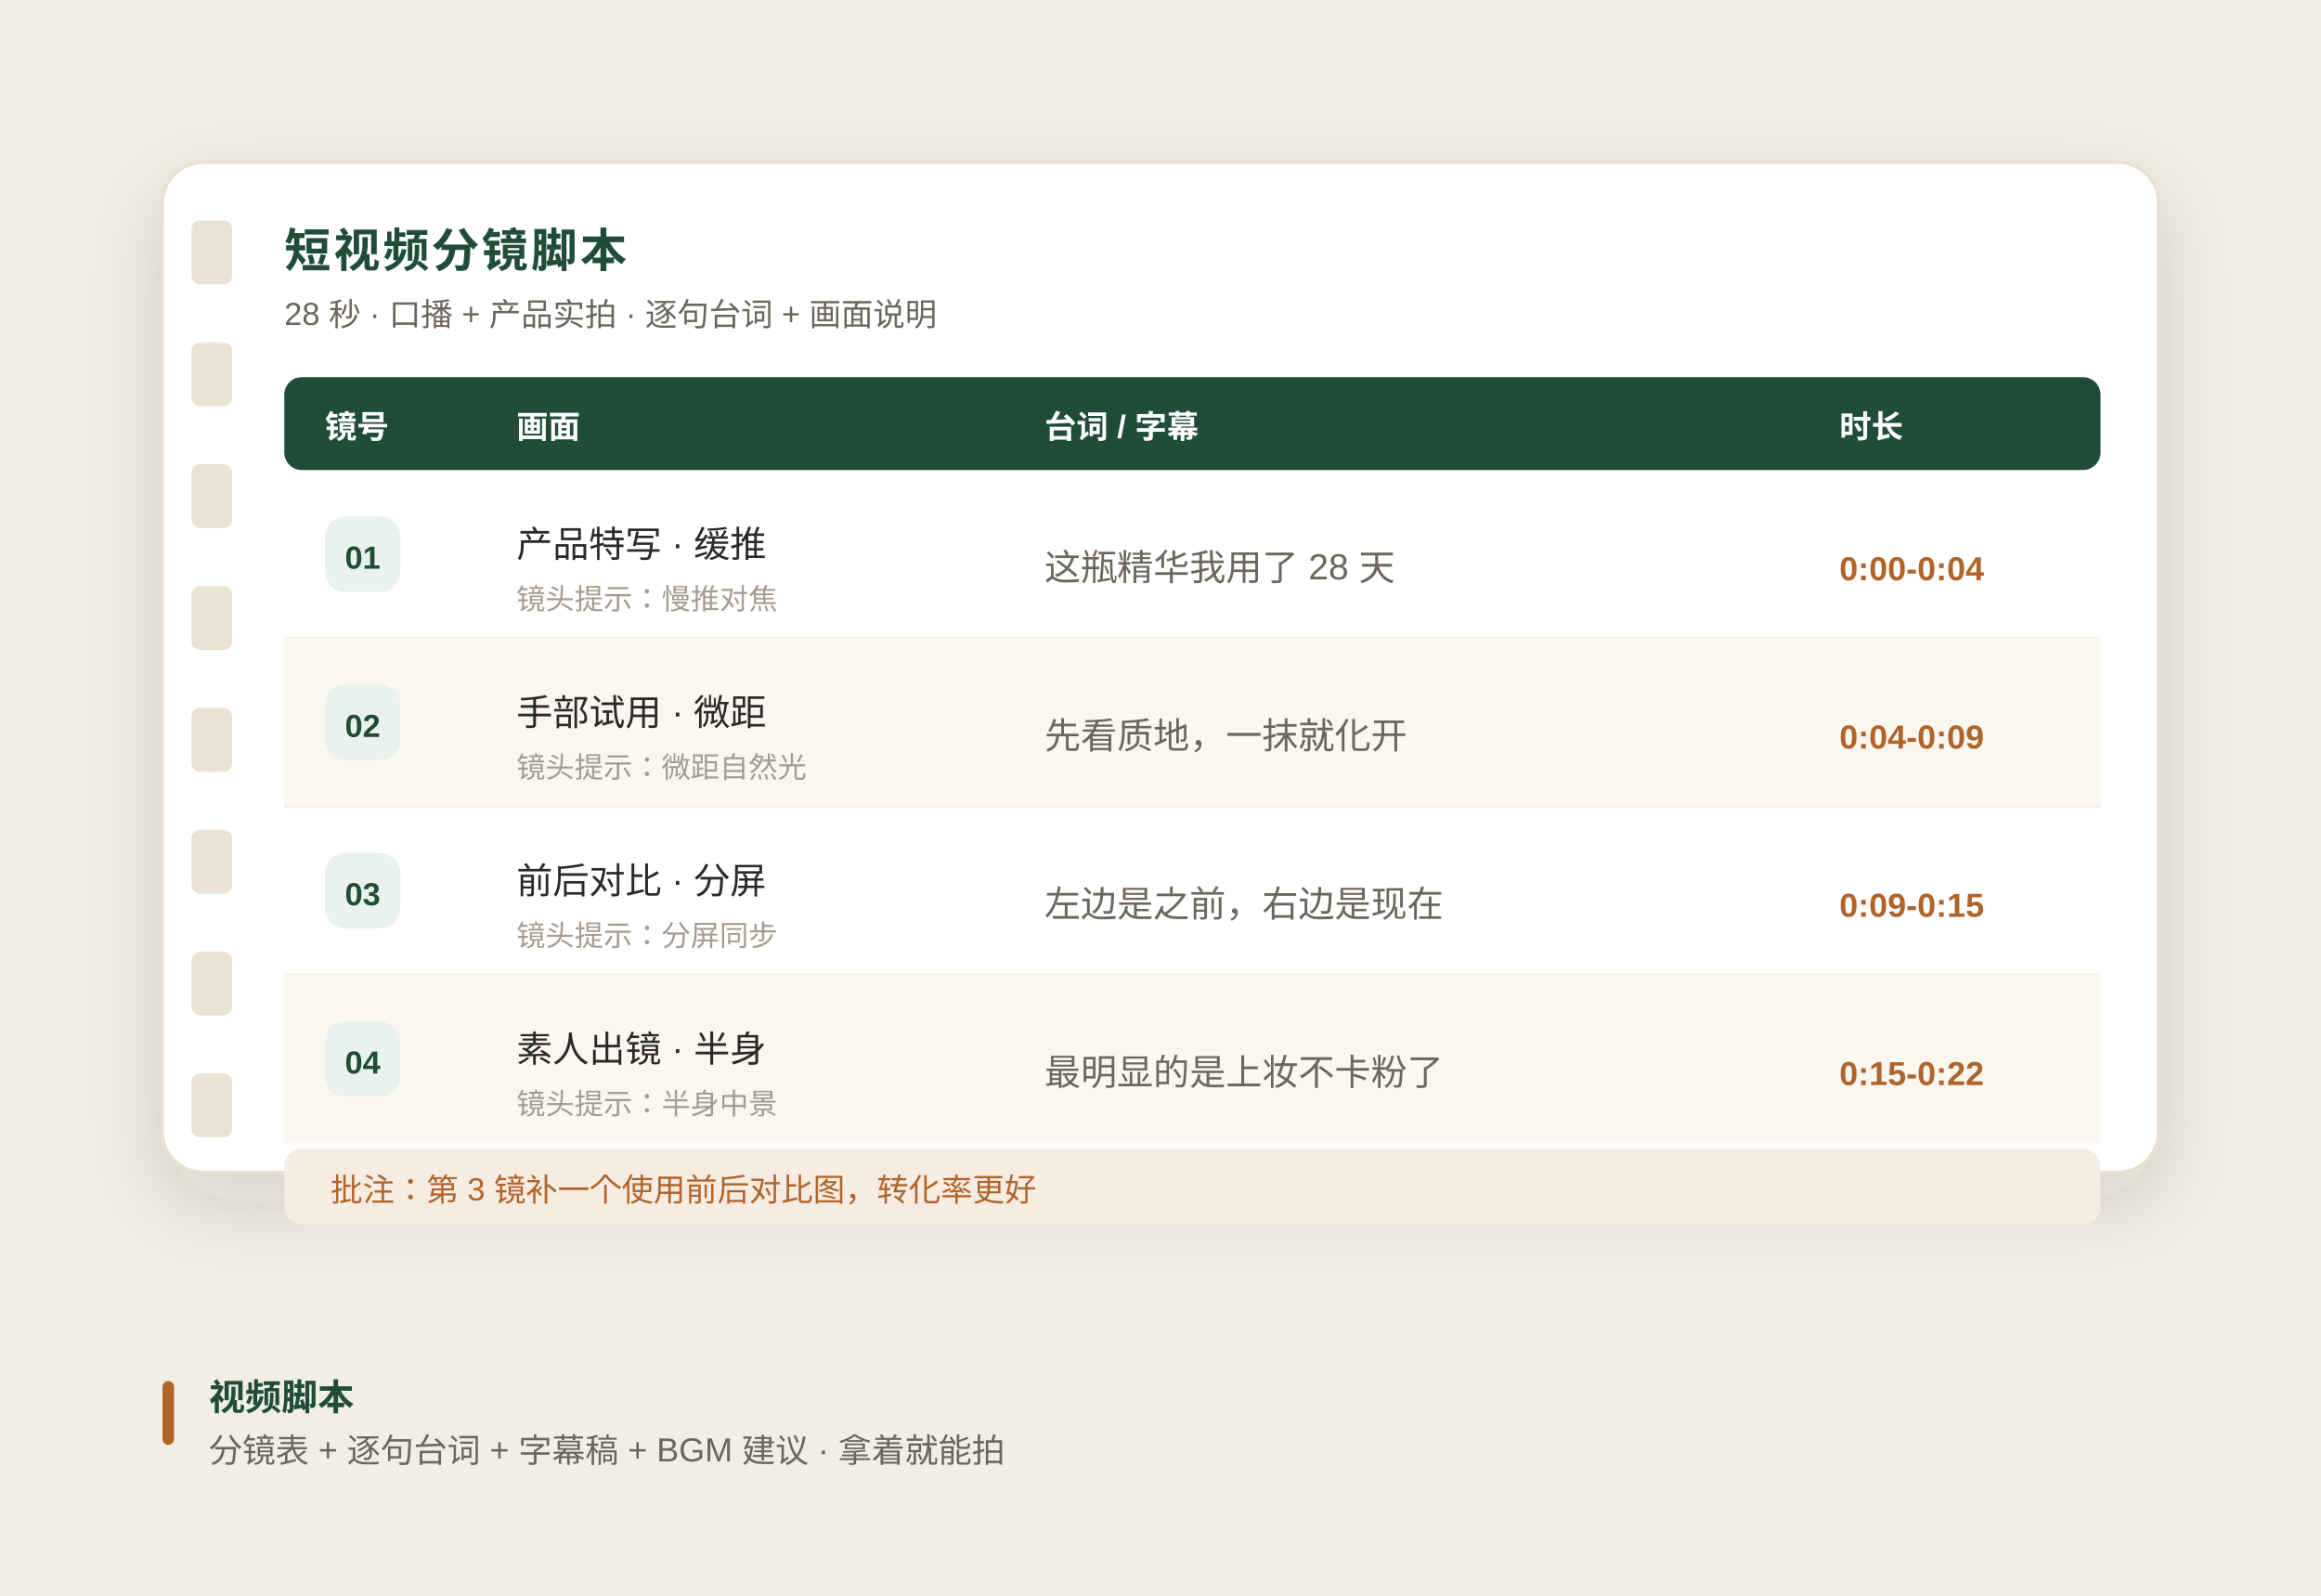
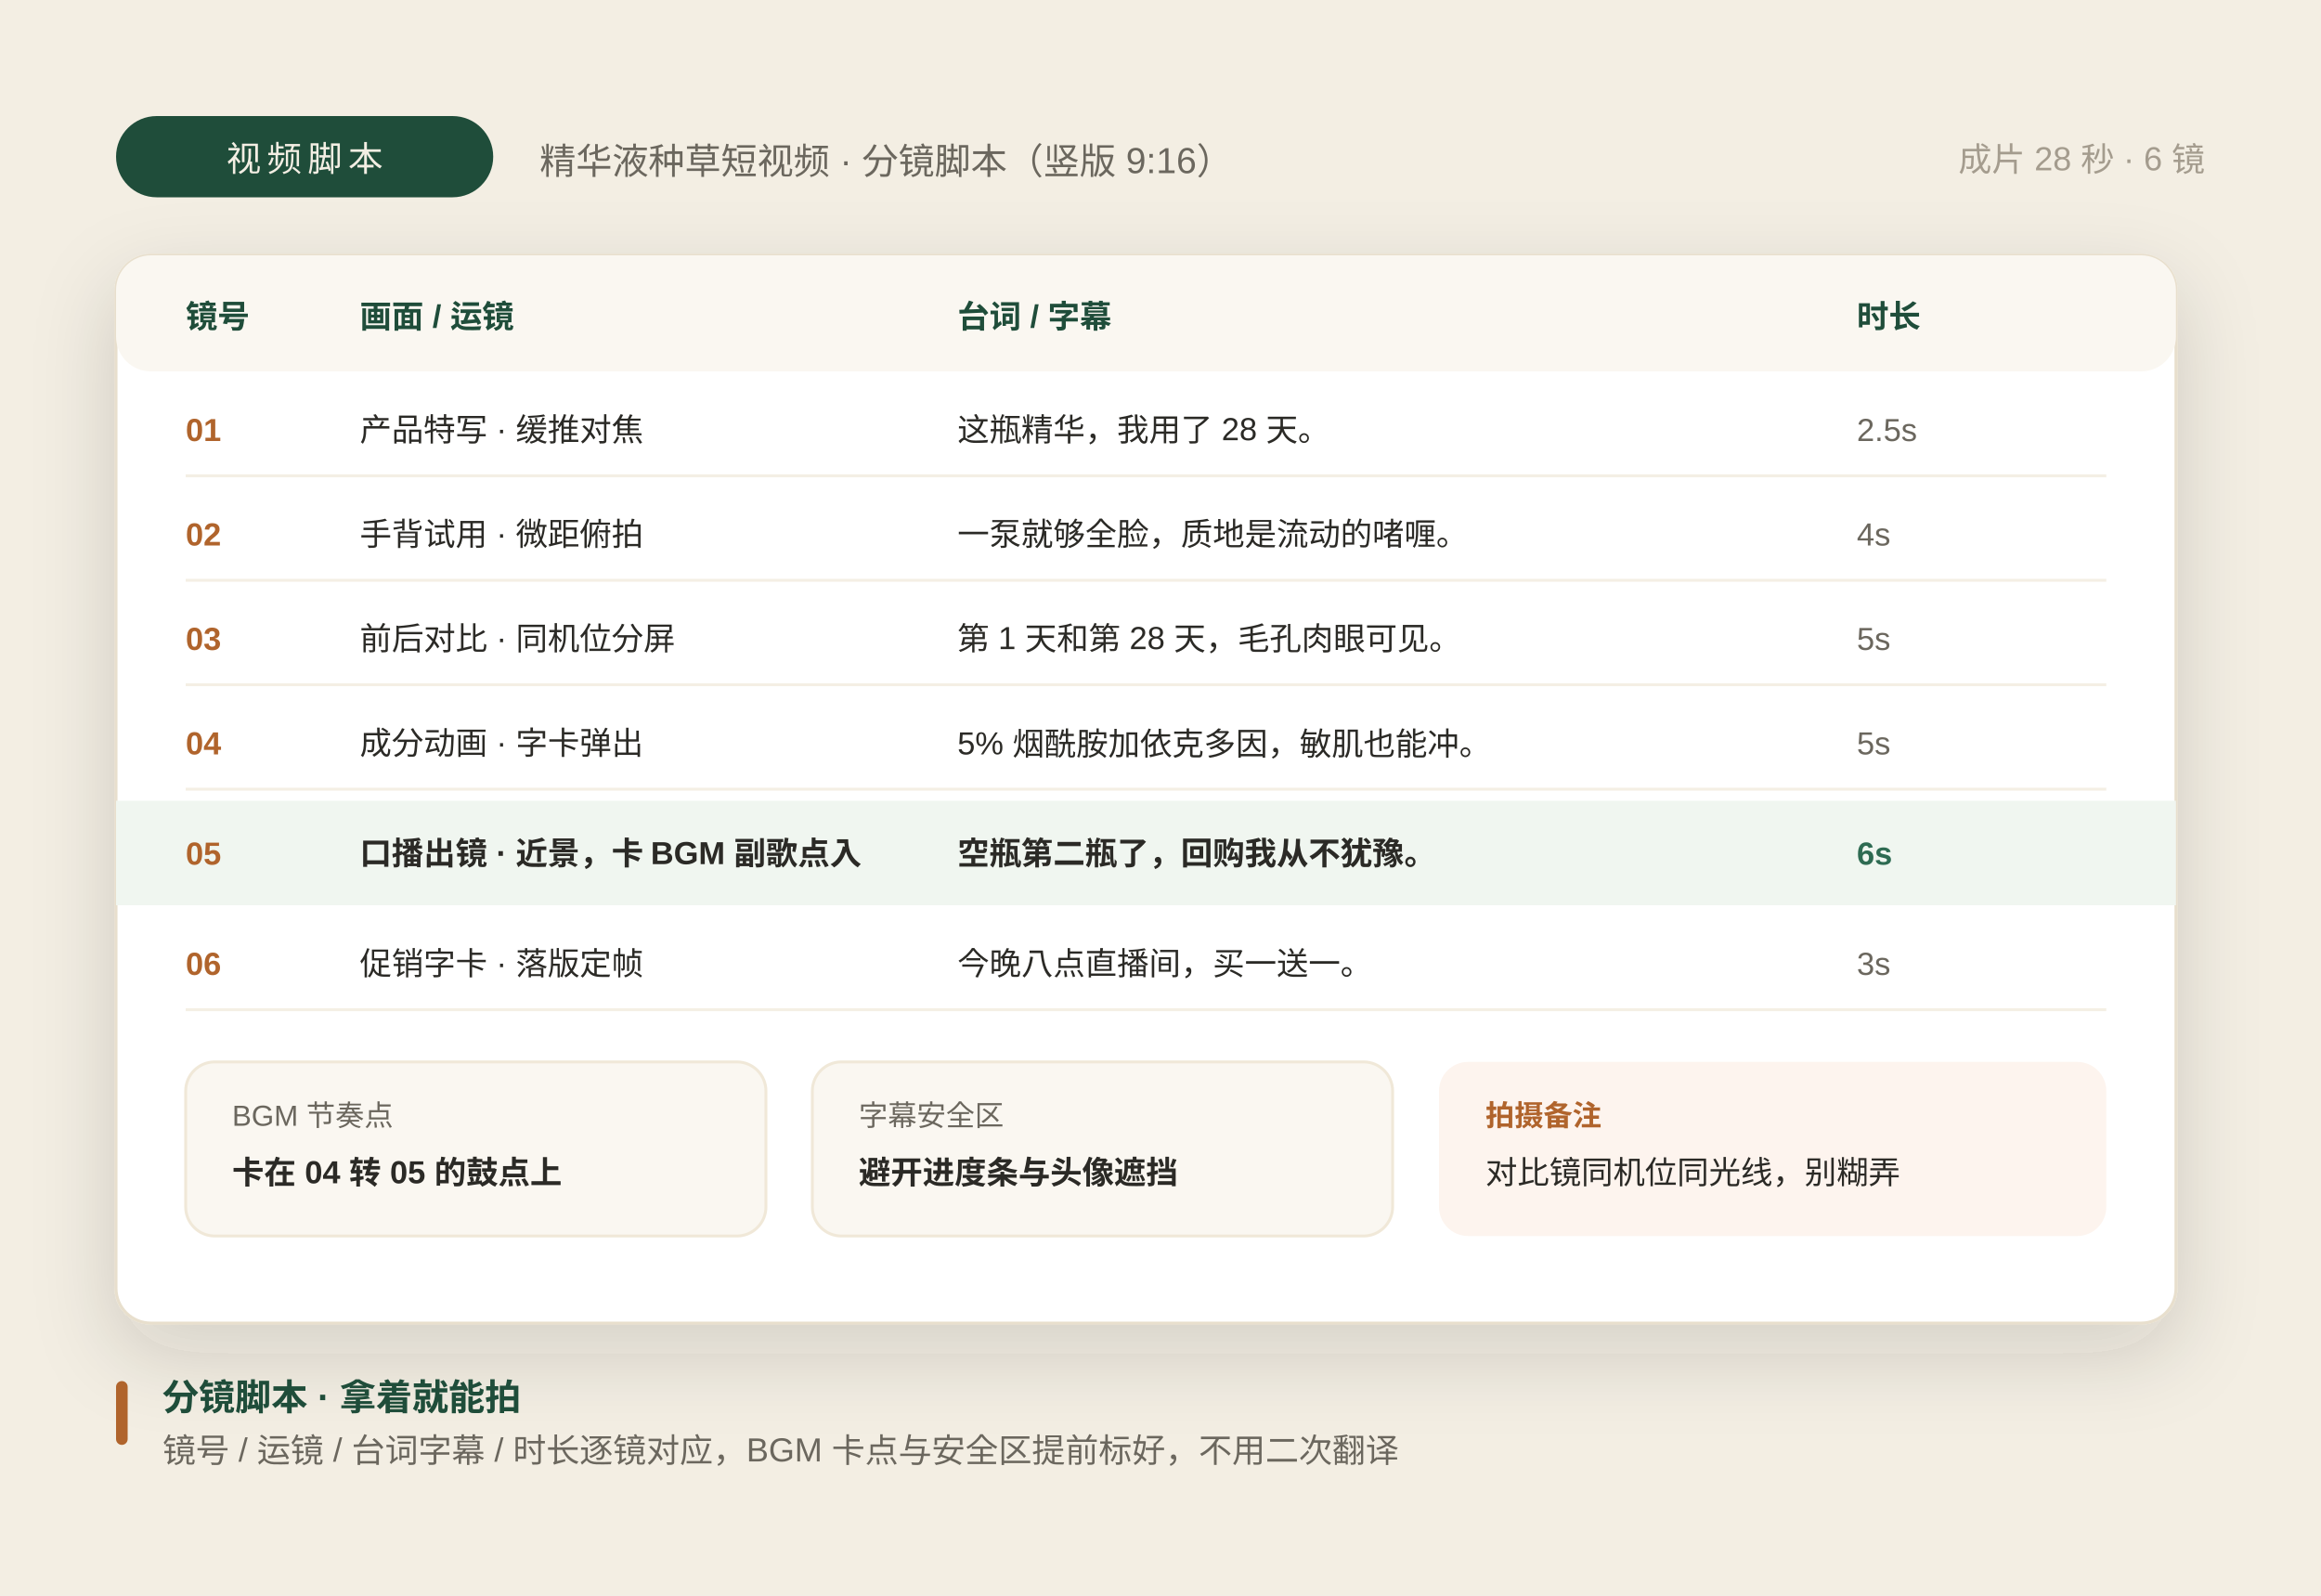
<svg xmlns="http://www.w3.org/2000/svg" viewBox="0 0 800 550" width="800" height="550">
  <defs>
    <filter id="sh" x="-45%" y="-45%" width="190%" height="190%">
      <feDropShadow dx="0" dy="10" stdDeviation="14" flood-color="#2b2a26" flood-opacity="0.16" />
    </filter>
-     <filter id="sh2" x="-45%" y="-45%" width="190%" height="190%">
-       <feDropShadow dx="0" dy="5" stdDeviation="8" flood-color="#2b2a26" flood-opacity="0.12" />
-     </filter>
-     <filter id="sh3" x="-45%" y="-45%" width="190%" height="190%">
-       <feDropShadow dx="0" dy="3" stdDeviation="4" flood-color="#2b2a26" flood-opacity="0.10" />
-     </filter>
-     <linearGradient id="gm" x1="0" y1="0" x2="1" y2="1">
-       <stop offset="0" stop-color="#2f6b52" />
-       <stop offset="1" stop-color="#173f2d" />
-     </linearGradient>
-     <linearGradient id="pg" x1="0" y1="0" x2="0" y2="1">
-       <stop offset="0" stop-color="#ffffff" />
-       <stop offset="1" stop-color="#fbf8f2" />
-     </linearGradient>
  </defs>
-   <rect x="0" y="0" width="800" height="550" rx="0" fill="#f3eee3" />
-   <rect x="56" y="56" width="688" height="348" rx="14" fill="#ffffff" filter="url(#sh)" stroke="#e8dfcd" />
-   <rect x="66" y="76" width="14" height="22" rx="3" fill="#eae2d2" />
-   <rect x="66" y="118" width="14" height="22" rx="3" fill="#eae2d2" />
-   <rect x="66" y="160" width="14" height="22" rx="3" fill="#eae2d2" />
-   <rect x="66" y="202" width="14" height="22" rx="3" fill="#eae2d2" />
-   <rect x="66" y="244" width="14" height="22" rx="3" fill="#eae2d2" />
-   <rect x="66" y="286" width="14" height="22" rx="3" fill="#eae2d2" />
-   <rect x="66" y="328" width="14" height="22" rx="3" fill="#eae2d2" />
-   <rect x="66" y="370" width="14" height="22" rx="3" fill="#eae2d2" />
-   <text x="98" y="92" font-family="Songti SC, Noto Serif SC, STSong, SimSun, serif" font-size="16" fill="#1f4d3a" font-weight="600" text-anchor="start" opacity="1" letter-spacing="1">短视频分镜脚本</text>
-   <text x="98" y="112" font-family="PingFang SC, Microsoft YaHei, Arial, sans-serif" font-size="11" fill="#6b675e" font-weight="400" text-anchor="start" opacity="1">28 秒 · 口播 + 产品实拍 · 逐句台词 + 画面说明</text>
-   <rect x="98" y="130" width="626" height="32" rx="6" fill="#1f4d3a" />
-   <text x="112" y="151" font-family="PingFang SC, Microsoft YaHei, Arial, sans-serif" font-size="11" fill="#ffffff" font-weight="600" text-anchor="start" opacity="1">镜号</text>
-   <text x="178" y="151" font-family="PingFang SC, Microsoft YaHei, Arial, sans-serif" font-size="11" fill="#ffffff" font-weight="600" text-anchor="start" opacity="1">画面</text>
-   <text x="360" y="151" font-family="PingFang SC, Microsoft YaHei, Arial, sans-serif" font-size="11" fill="#ffffff" font-weight="600" text-anchor="start" opacity="1">台词 / 字幕</text>
-   <text x="634" y="151" font-family="PingFang SC, Microsoft YaHei, Arial, sans-serif" font-size="11" fill="#ffffff" font-weight="600" text-anchor="start" opacity="1">时长</text>
-   <line x1="98" y1="220" x2="724" y2="220" stroke="#f4efe4" stroke-width="1" />
-   <rect x="112" y="178" width="26" height="26" rx="7" fill="#e9f2ec" />
-   <text x="125" y="196" font-family="PingFang SC, Microsoft YaHei, Arial, sans-serif" font-size="11" fill="#1f4d3a" font-weight="600" text-anchor="middle" opacity="1">01</text>
-   <text x="178" y="192" font-family="PingFang SC, Microsoft YaHei, Arial, sans-serif" font-size="12.5" fill="#2b2a26" font-weight="500" text-anchor="start" opacity="1">产品特写 · 缓推</text>
-   <text x="178" y="210" font-family="PingFang SC, Microsoft YaHei, Arial, sans-serif" font-size="10" fill="#a49c8e" font-weight="400" text-anchor="start" opacity="1">镜头提示：慢推对焦</text>
-   <text x="360" y="200" font-family="PingFang SC, Microsoft YaHei, Arial, sans-serif" font-size="12.5" fill="#6b675e" font-weight="400" text-anchor="start" opacity="1">这瓶精华我用了 28 天</text>
-   <text x="634" y="200" font-family="PingFang SC, Microsoft YaHei, Arial, sans-serif" font-size="11.5" fill="#b0642c" font-weight="600" text-anchor="start" opacity="1">0:00-0:04</text>
-   <rect x="98" y="220" width="626" height="58" rx="0" fill="#faf7f1" />
-   <line x1="98" y1="278" x2="724" y2="278" stroke="#f4efe4" stroke-width="1" />
-   <rect x="112" y="236" width="26" height="26" rx="7" fill="#e9f2ec" />
-   <text x="125" y="254" font-family="PingFang SC, Microsoft YaHei, Arial, sans-serif" font-size="11" fill="#1f4d3a" font-weight="600" text-anchor="middle" opacity="1">02</text>
-   <text x="178" y="250" font-family="PingFang SC, Microsoft YaHei, Arial, sans-serif" font-size="12.5" fill="#2b2a26" font-weight="500" text-anchor="start" opacity="1">手部试用 · 微距</text>
-   <text x="178" y="268" font-family="PingFang SC, Microsoft YaHei, Arial, sans-serif" font-size="10" fill="#a49c8e" font-weight="400" text-anchor="start" opacity="1">镜头提示：微距自然光</text>
-   <text x="360" y="258" font-family="PingFang SC, Microsoft YaHei, Arial, sans-serif" font-size="12.5" fill="#6b675e" font-weight="400" text-anchor="start" opacity="1">先看质地，一抹就化开</text>
-   <text x="634" y="258" font-family="PingFang SC, Microsoft YaHei, Arial, sans-serif" font-size="11.5" fill="#b0642c" font-weight="600" text-anchor="start" opacity="1">0:04-0:09</text>
-   <line x1="98" y1="336" x2="724" y2="336" stroke="#f4efe4" stroke-width="1" />
-   <rect x="112" y="294" width="26" height="26" rx="7" fill="#e9f2ec" />
-   <text x="125" y="312" font-family="PingFang SC, Microsoft YaHei, Arial, sans-serif" font-size="11" fill="#1f4d3a" font-weight="600" text-anchor="middle" opacity="1">03</text>
-   <text x="178" y="308" font-family="PingFang SC, Microsoft YaHei, Arial, sans-serif" font-size="12.5" fill="#2b2a26" font-weight="500" text-anchor="start" opacity="1">前后对比 · 分屏</text>
-   <text x="178" y="326" font-family="PingFang SC, Microsoft YaHei, Arial, sans-serif" font-size="10" fill="#a49c8e" font-weight="400" text-anchor="start" opacity="1">镜头提示：分屏同步</text>
-   <text x="360" y="316" font-family="PingFang SC, Microsoft YaHei, Arial, sans-serif" font-size="12.5" fill="#6b675e" font-weight="400" text-anchor="start" opacity="1">左边是之前，右边是现在</text>
-   <text x="634" y="316" font-family="PingFang SC, Microsoft YaHei, Arial, sans-serif" font-size="11.5" fill="#b0642c" font-weight="600" text-anchor="start" opacity="1">0:09-0:15</text>
-   <rect x="98" y="336" width="626" height="58" rx="0" fill="#faf7f1" />
-   <rect x="112" y="352" width="26" height="26" rx="7" fill="#e9f2ec" />
-   <text x="125" y="370" font-family="PingFang SC, Microsoft YaHei, Arial, sans-serif" font-size="11" fill="#1f4d3a" font-weight="600" text-anchor="middle" opacity="1">04</text>
-   <text x="178" y="366" font-family="PingFang SC, Microsoft YaHei, Arial, sans-serif" font-size="12.5" fill="#2b2a26" font-weight="500" text-anchor="start" opacity="1">素人出镜 · 半身</text>
-   <text x="178" y="384" font-family="PingFang SC, Microsoft YaHei, Arial, sans-serif" font-size="10" fill="#a49c8e" font-weight="400" text-anchor="start" opacity="1">镜头提示：半身中景</text>
-   <text x="360" y="374" font-family="PingFang SC, Microsoft YaHei, Arial, sans-serif" font-size="12.5" fill="#6b675e" font-weight="400" text-anchor="start" opacity="1">最明显的是上妆不卡粉了</text>
-   <text x="634" y="374" font-family="PingFang SC, Microsoft YaHei, Arial, sans-serif" font-size="11.5" fill="#b0642c" font-weight="600" text-anchor="start" opacity="1">0:15-0:22</text>
-   <rect x="98" y="396" width="626" height="26" rx="6" fill="#f6ece1" />
-   <text x="114" y="414" font-family="PingFang SC, Microsoft YaHei, Arial, sans-serif" font-size="11" fill="#b0642c" font-weight="400" text-anchor="start" opacity="1">批注：第 3 镜补一个使用前后对比图，转化率更好</text>
-   <rect x="56" y="476" width="4" height="22" rx="2" fill="#b0642c" />
-   <text x="72" y="486" font-family="PingFang SC, Microsoft YaHei, Arial, sans-serif" font-size="12.5" fill="#1f4d3a" font-weight="600" text-anchor="start" opacity="1">视频脚本</text>
-   <text x="72" y="504" font-family="PingFang SC, Microsoft YaHei, Arial, sans-serif" font-size="11.5" fill="#6b675e" font-weight="400" text-anchor="start" opacity="1">分镜表 + 逐句台词 + 字幕稿 + BGM 建议 · 拿着就能拍</text>
+   <rect width="800" height="550" fill="#f3eee3" />
+   <rect x="40" y="40" width="130" height="28" rx="14" fill="#1f4d3a" />
+   <text x="105" y="59" font-family="PingFang SC, Microsoft YaHei, Arial, sans-serif" font-size="12" fill="#f3eee3" text-anchor="middle" letter-spacing="2">视频脚本</text>
+   <text x="186" y="60" font-family="PingFang SC, Microsoft YaHei, Arial, sans-serif" font-size="12.5" fill="#6b675e">精华液种草短视频 · 分镜脚本（竖版 9:16）</text>
+   <text x="760" y="59" font-family="PingFang SC, Microsoft YaHei, Arial, sans-serif" font-size="11.5" fill="#a49c8e" text-anchor="end">成片 28 秒 · 6 镜</text>
+   <rect x="40" y="88" width="710" height="368" rx="12" fill="#ffffff" filter="url(#sh)" stroke="#e8dfcd" />
+   <rect x="40" y="88" width="710" height="40" rx="12" fill="#faf7f1" />
+   <text x="64" y="113" font-family="PingFang SC, Microsoft YaHei, Arial, sans-serif" font-size="11" fill="#1f4d3a" font-weight="600">镜号</text>
+   <text x="124" y="113" font-family="PingFang SC, Microsoft YaHei, Arial, sans-serif" font-size="11" fill="#1f4d3a" font-weight="600">画面 / 运镜</text>
+   <text x="330" y="113" font-family="PingFang SC, Microsoft YaHei, Arial, sans-serif" font-size="11" fill="#1f4d3a" font-weight="600">台词 / 字幕</text>
+   <text x="640" y="113" font-family="PingFang SC, Microsoft YaHei, Arial, sans-serif" font-size="11" fill="#1f4d3a" font-weight="600">时长</text>
+   <text x="64" y="152" font-family="PingFang SC, Microsoft YaHei, Arial, sans-serif" font-size="11" fill="#b0642c" font-weight="600">01</text>
+   <text x="124" y="152" font-family="PingFang SC, Microsoft YaHei, Arial, sans-serif" font-size="11" fill="#2b2a26">产品特写 · 缓推对焦</text>
+   <text x="330" y="152" font-family="PingFang SC, Microsoft YaHei, Arial, sans-serif" font-size="11" fill="#2b2a26">这瓶精华，我用了 28 天。</text>
+   <text x="640" y="152" font-family="PingFang SC, Microsoft YaHei, Arial, sans-serif" font-size="11" fill="#6b675e">2.5s</text>
+   <line x1="64" y1="164" x2="726" y2="164" stroke="#f4efe4" />
+   <text x="64" y="188" font-family="PingFang SC, Microsoft YaHei, Arial, sans-serif" font-size="11" fill="#b0642c" font-weight="600">02</text>
+   <text x="124" y="188" font-family="PingFang SC, Microsoft YaHei, Arial, sans-serif" font-size="11" fill="#2b2a26">手背试用 · 微距俯拍</text>
+   <text x="330" y="188" font-family="PingFang SC, Microsoft YaHei, Arial, sans-serif" font-size="11" fill="#2b2a26">一泵就够全脸，质地是流动的啫喱。</text>
+   <text x="640" y="188" font-family="PingFang SC, Microsoft YaHei, Arial, sans-serif" font-size="11" fill="#6b675e">4s</text>
+   <line x1="64" y1="200" x2="726" y2="200" stroke="#f4efe4" />
+   <text x="64" y="224" font-family="PingFang SC, Microsoft YaHei, Arial, sans-serif" font-size="11" fill="#b0642c" font-weight="600">03</text>
+   <text x="124" y="224" font-family="PingFang SC, Microsoft YaHei, Arial, sans-serif" font-size="11" fill="#2b2a26">前后对比 · 同机位分屏</text>
+   <text x="330" y="224" font-family="PingFang SC, Microsoft YaHei, Arial, sans-serif" font-size="11" fill="#2b2a26">第 1 天和第 28 天，毛孔肉眼可见。</text>
+   <text x="640" y="224" font-family="PingFang SC, Microsoft YaHei, Arial, sans-serif" font-size="11" fill="#6b675e">5s</text>
+   <line x1="64" y1="236" x2="726" y2="236" stroke="#f4efe4" />
+   <text x="64" y="260" font-family="PingFang SC, Microsoft YaHei, Arial, sans-serif" font-size="11" fill="#b0642c" font-weight="600">04</text>
+   <text x="124" y="260" font-family="PingFang SC, Microsoft YaHei, Arial, sans-serif" font-size="11" fill="#2b2a26">成分动画 · 字卡弹出</text>
+   <text x="330" y="260" font-family="PingFang SC, Microsoft YaHei, Arial, sans-serif" font-size="11" fill="#2b2a26">5% 烟酰胺加依克多因，敏肌也能冲。</text>
+   <text x="640" y="260" font-family="PingFang SC, Microsoft YaHei, Arial, sans-serif" font-size="11" fill="#6b675e">5s</text>
+   <line x1="64" y1="272" x2="726" y2="272" stroke="#f4efe4" />
+   <rect x="40" y="276" width="710" height="36" fill="#f0f6f0" />
+   <text x="64" y="298" font-family="PingFang SC, Microsoft YaHei, Arial, sans-serif" font-size="11" fill="#b0642c" font-weight="600">05</text>
+   <text x="124" y="298" font-family="PingFang SC, Microsoft YaHei, Arial, sans-serif" font-size="11" fill="#2b2a26" font-weight="600">口播出镜 · 近景，卡 BGM 副歌点入</text>
+   <text x="330" y="298" font-family="PingFang SC, Microsoft YaHei, Arial, sans-serif" font-size="11" fill="#2b2a26" font-weight="600">空瓶第二瓶了，回购我从不犹豫。</text>
+   <text x="640" y="298" font-family="PingFang SC, Microsoft YaHei, Arial, sans-serif" font-size="11" fill="#2e6b52" font-weight="600">6s</text>
+   <text x="64" y="336" font-family="PingFang SC, Microsoft YaHei, Arial, sans-serif" font-size="11" fill="#b0642c" font-weight="600">06</text>
+   <text x="124" y="336" font-family="PingFang SC, Microsoft YaHei, Arial, sans-serif" font-size="11" fill="#2b2a26">促销字卡 · 落版定帧</text>
+   <text x="330" y="336" font-family="PingFang SC, Microsoft YaHei, Arial, sans-serif" font-size="11" fill="#2b2a26">今晚八点直播间，买一送一。</text>
+   <text x="640" y="336" font-family="PingFang SC, Microsoft YaHei, Arial, sans-serif" font-size="11" fill="#6b675e">3s</text>
+   <line x1="64" y1="348" x2="726" y2="348" stroke="#f4efe4" />
+   <rect x="64" y="366" width="200" height="60" rx="10" fill="#faf7f1" stroke="#f0e8d8" />
+   <text x="80" y="388" font-family="PingFang SC, Microsoft YaHei, Arial, sans-serif" font-size="10" fill="#6b675e">BGM 节奏点</text>
+   <text x="80" y="408" font-family="PingFang SC, Microsoft YaHei, Arial, sans-serif" font-size="11" fill="#2b2a26" font-weight="600">卡在 04 转 05 的鼓点上</text>
+   <rect x="280" y="366" width="200" height="60" rx="10" fill="#faf7f1" stroke="#f0e8d8" />
+   <text x="296" y="388" font-family="PingFang SC, Microsoft YaHei, Arial, sans-serif" font-size="10" fill="#6b675e">字幕安全区</text>
+   <text x="296" y="408" font-family="PingFang SC, Microsoft YaHei, Arial, sans-serif" font-size="11" fill="#2b2a26" font-weight="600">避开进度条与头像遮挡</text>
+   <rect x="496" y="366" width="230" height="60" rx="10" fill="#fdf4ee" />
+   <text x="512" y="388" font-family="PingFang SC, Microsoft YaHei, Arial, sans-serif" font-size="10" fill="#b0642c" font-weight="600">拍摄备注</text>
+   <text x="512" y="408" font-family="PingFang SC, Microsoft YaHei, Arial, sans-serif" font-size="11" fill="#2b2a26">对比镜同机位同光线，别糊弄</text>
+   <rect x="40" y="476" width="4" height="22" rx="2" fill="#b0642c" />
+   <text x="56" y="486" font-family="PingFang SC, Microsoft YaHei, Arial, sans-serif" font-size="12.5" fill="#1f4d3a" font-weight="600">分镜脚本 · 拿着就能拍</text>
+   <text x="56" y="504" font-family="PingFang SC, Microsoft YaHei, Arial, sans-serif" font-size="11.5" fill="#6b675e">镜号 / 运镜 / 台词字幕 / 时长逐镜对应，BGM 卡点与安全区提前标好，不用二次翻译</text>
</svg>
